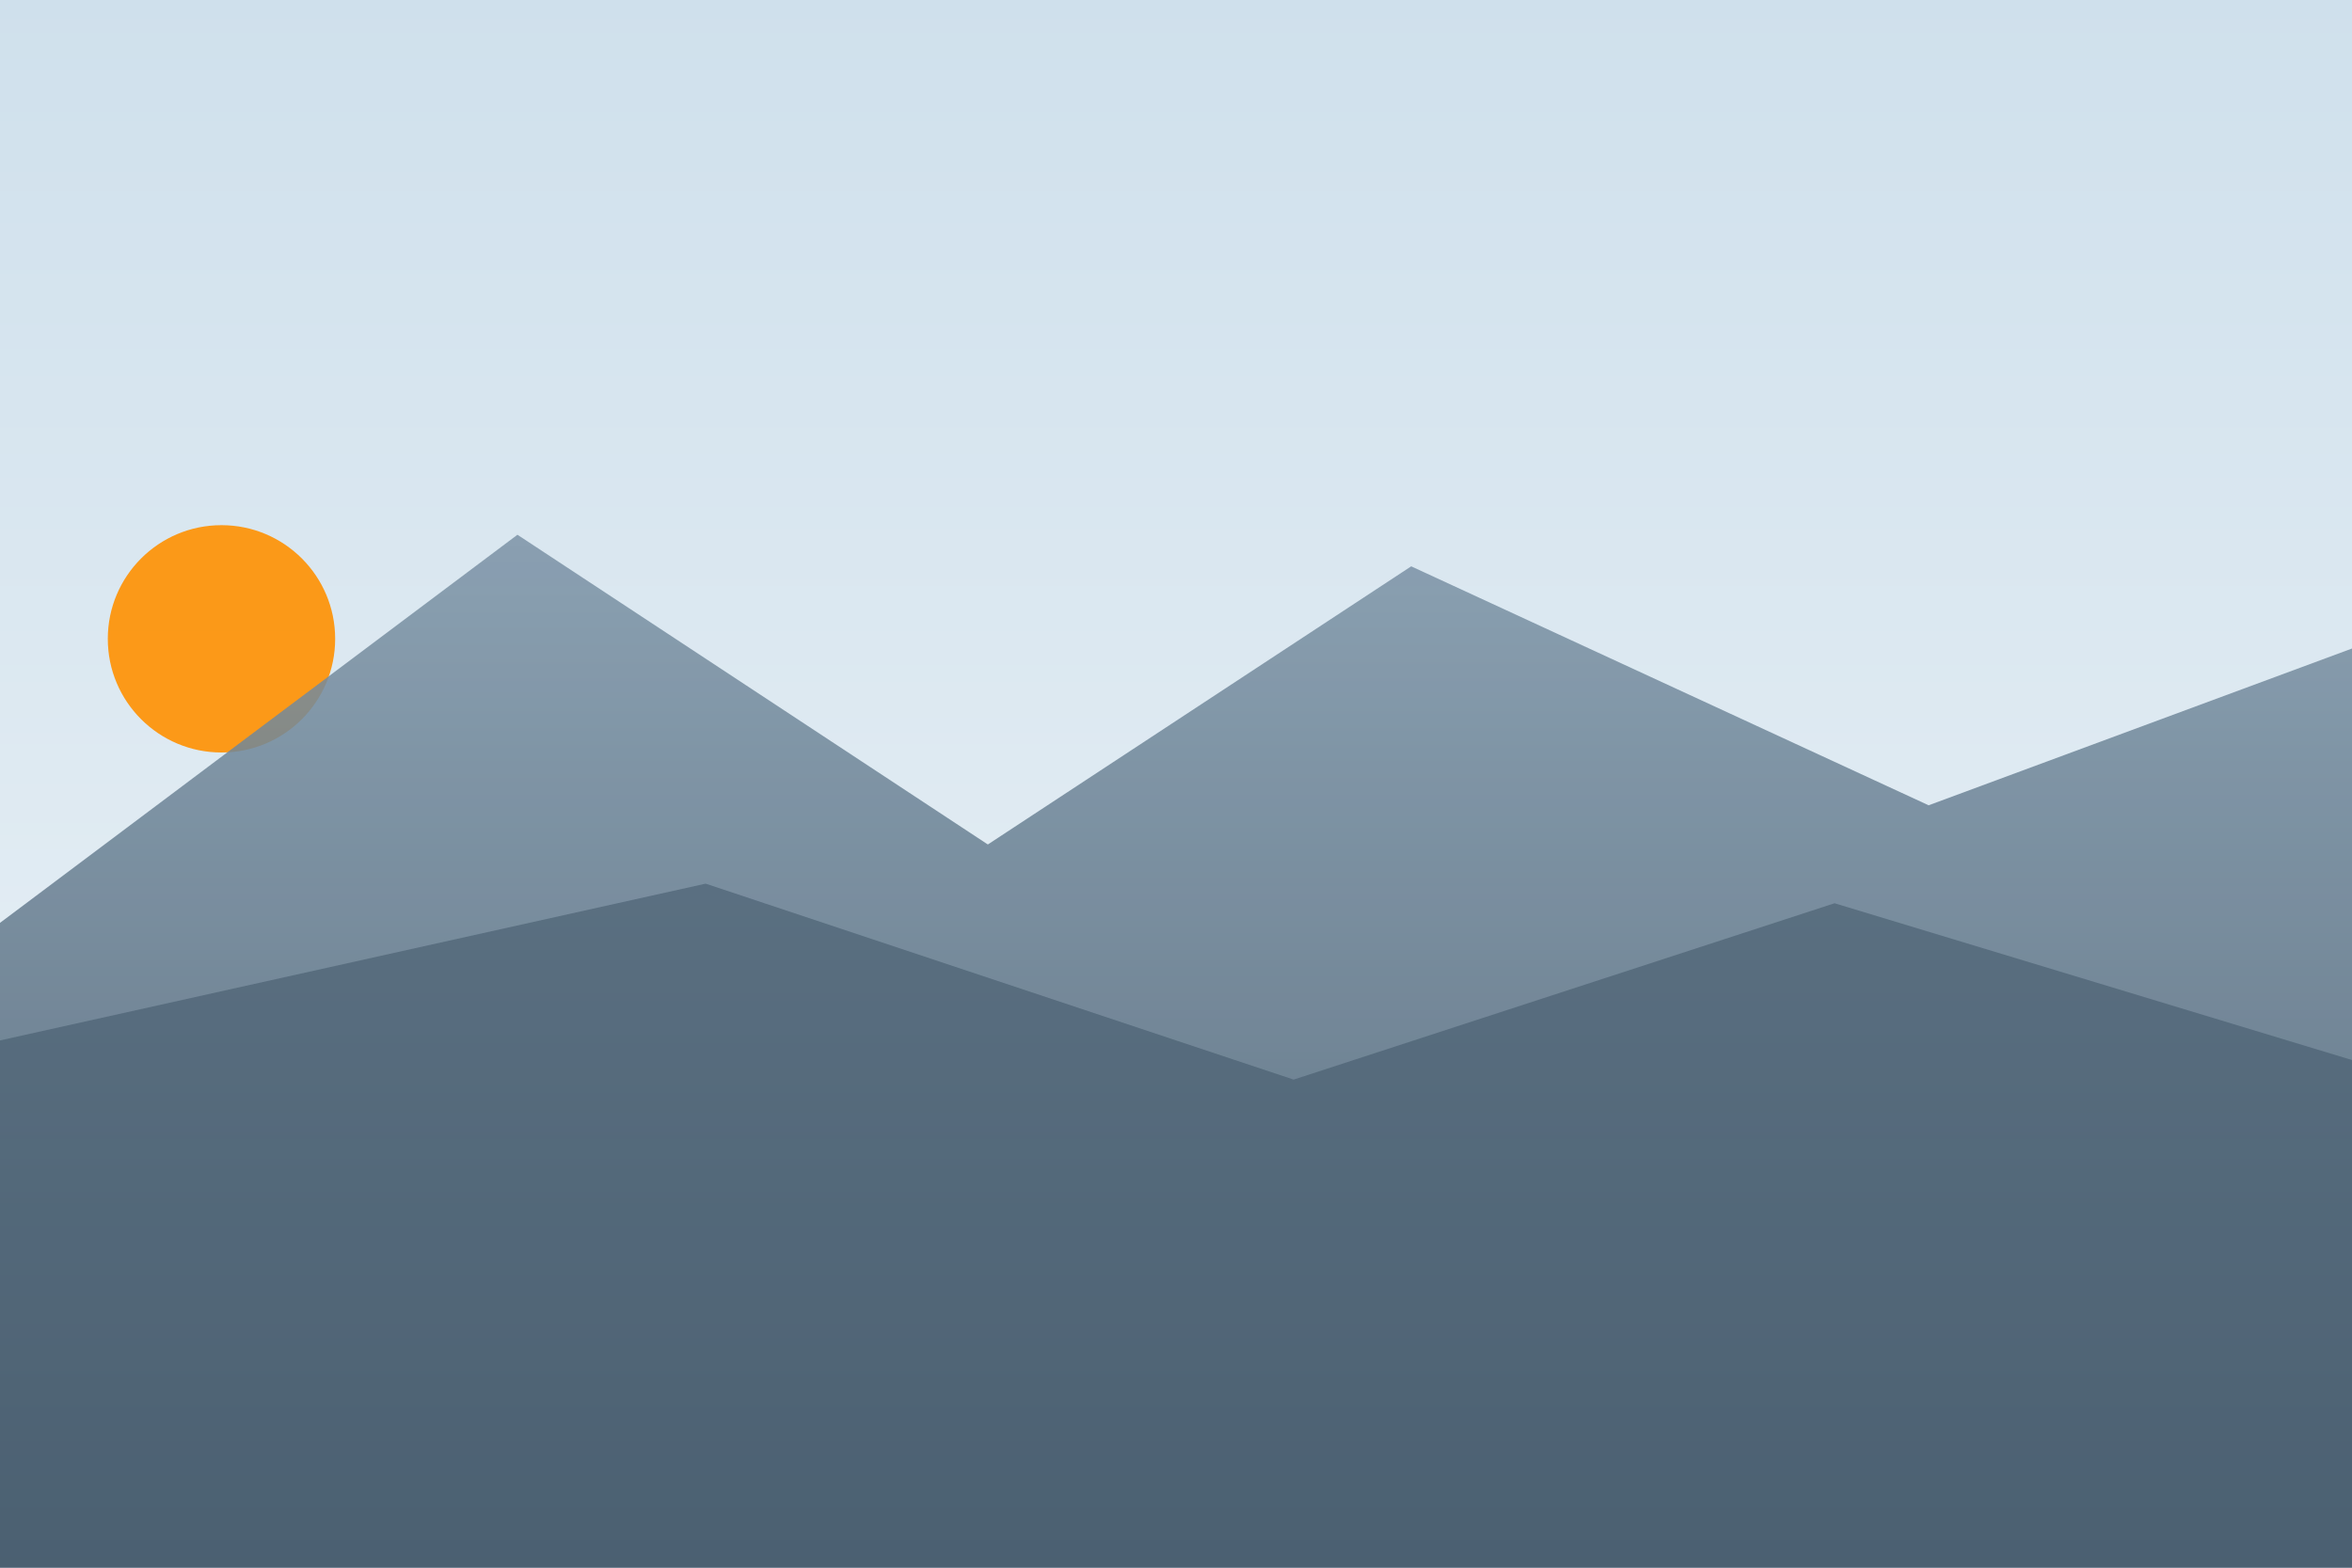
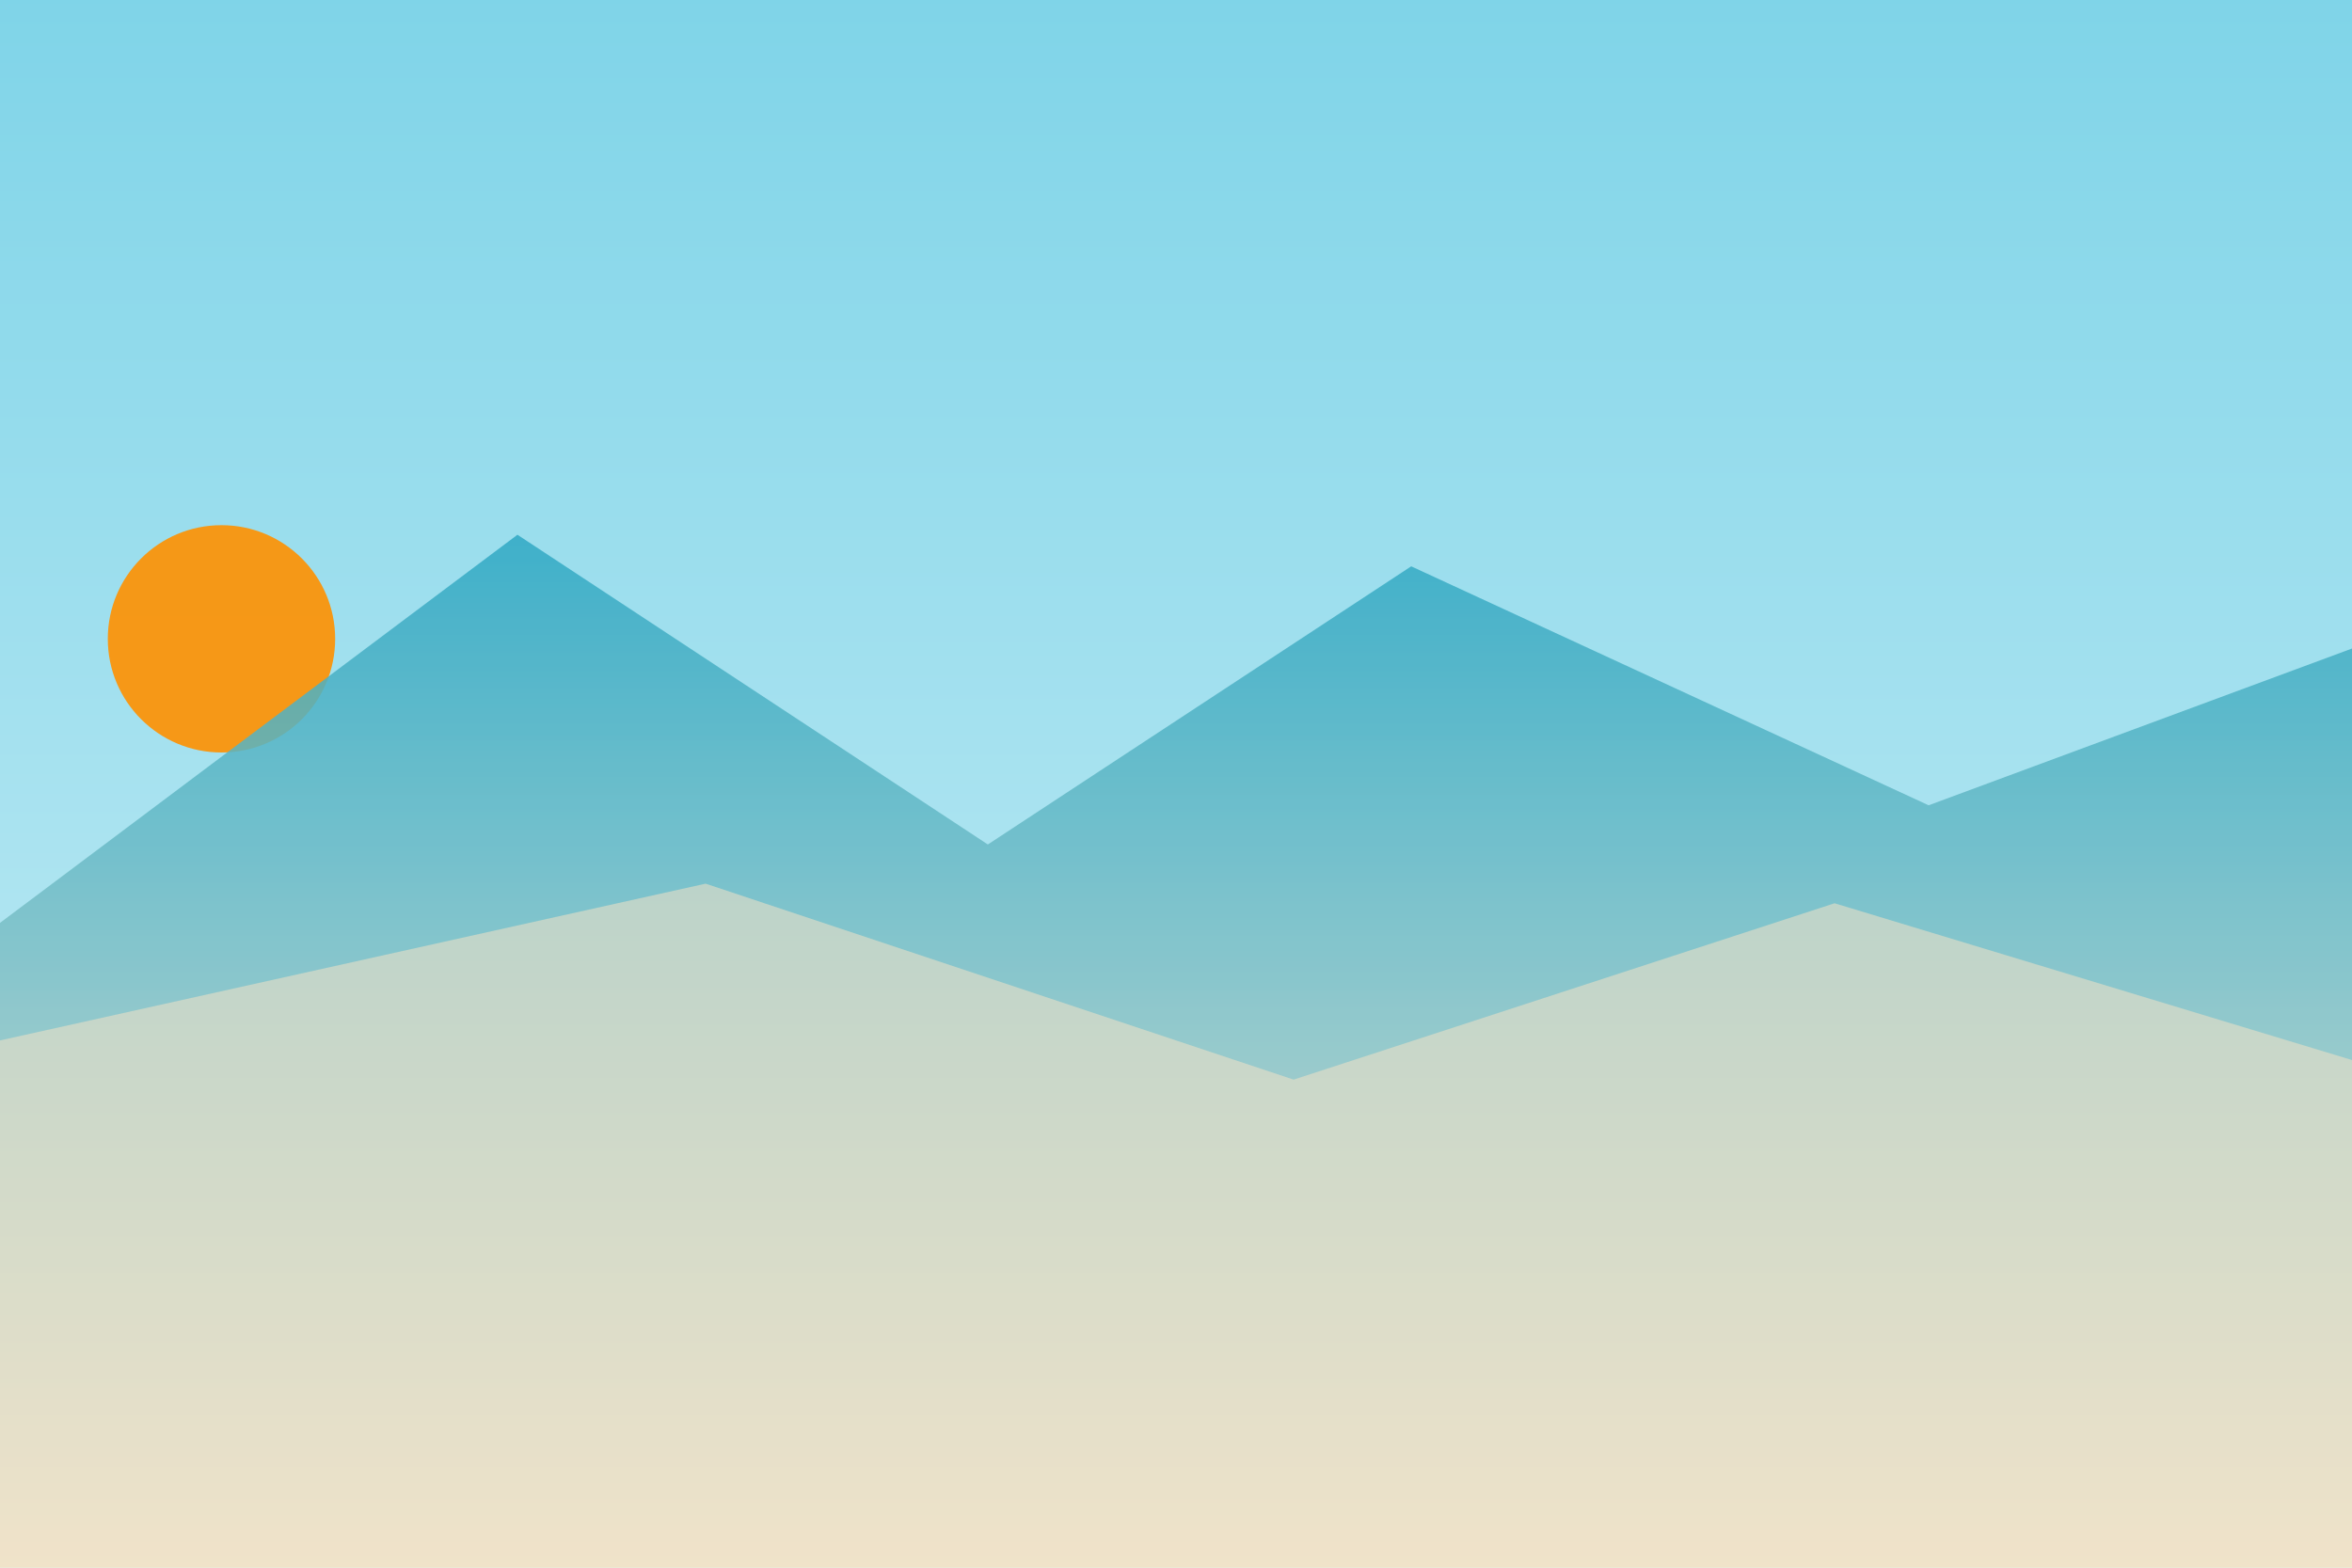
<svg xmlns="http://www.w3.org/2000/svg" viewBox="0 0 1200 800" width="1200" height="800" role="img">
  <defs>
    <linearGradient id="sky" x1="0" y1="0" x2="0" y2="1">
-       <stop offset="0%" stop-color="#CFE0EC" />
-       <stop offset="100%" stop-color="#EEF4F8" />
+       <stop offset="0%" stop-color="#7FD4E8" />
+       <stop offset="100%" stop-color="#CFF0F7" />
    </linearGradient>
    <linearGradient id="land" x1="0" y1="0" x2="0" y2="1">
-       <stop offset="0%" stop-color="#7C93A6" />
-       <stop offset="100%" stop-color="#3F5567" />
+       <stop offset="0%" stop-color="#2FA8C4" />
+       <stop offset="100%" stop-color="#F2E2C6" />
    </linearGradient>
  </defs>
  <rect width="1200" height="800" fill="url(#sky)" />
  <circle cx="113" cy="326" r="58" fill="#FF9000" opacity="0.9" />
  <path d="M0,470.941 L264,272.882 L504,430.941 L720,289 L984,410.941 L1200,330.941 L1200,800 L0,800 Z" fill="url(#land)" opacity="0.85" />
-   <path d="M0,530.941 L360,450.941 L660,550.941 L936,460.941 L1200,540.941 L1200,800 L0,800 Z" fill="#3F5567" opacity="0.55" />
+   <path d="M0,530.941 L360,450.941 L660,550.941 L936,460.941 L1200,540.941 L1200,800 L0,800 Z" fill="#F2E2C6" opacity="0.55" />
</svg>
